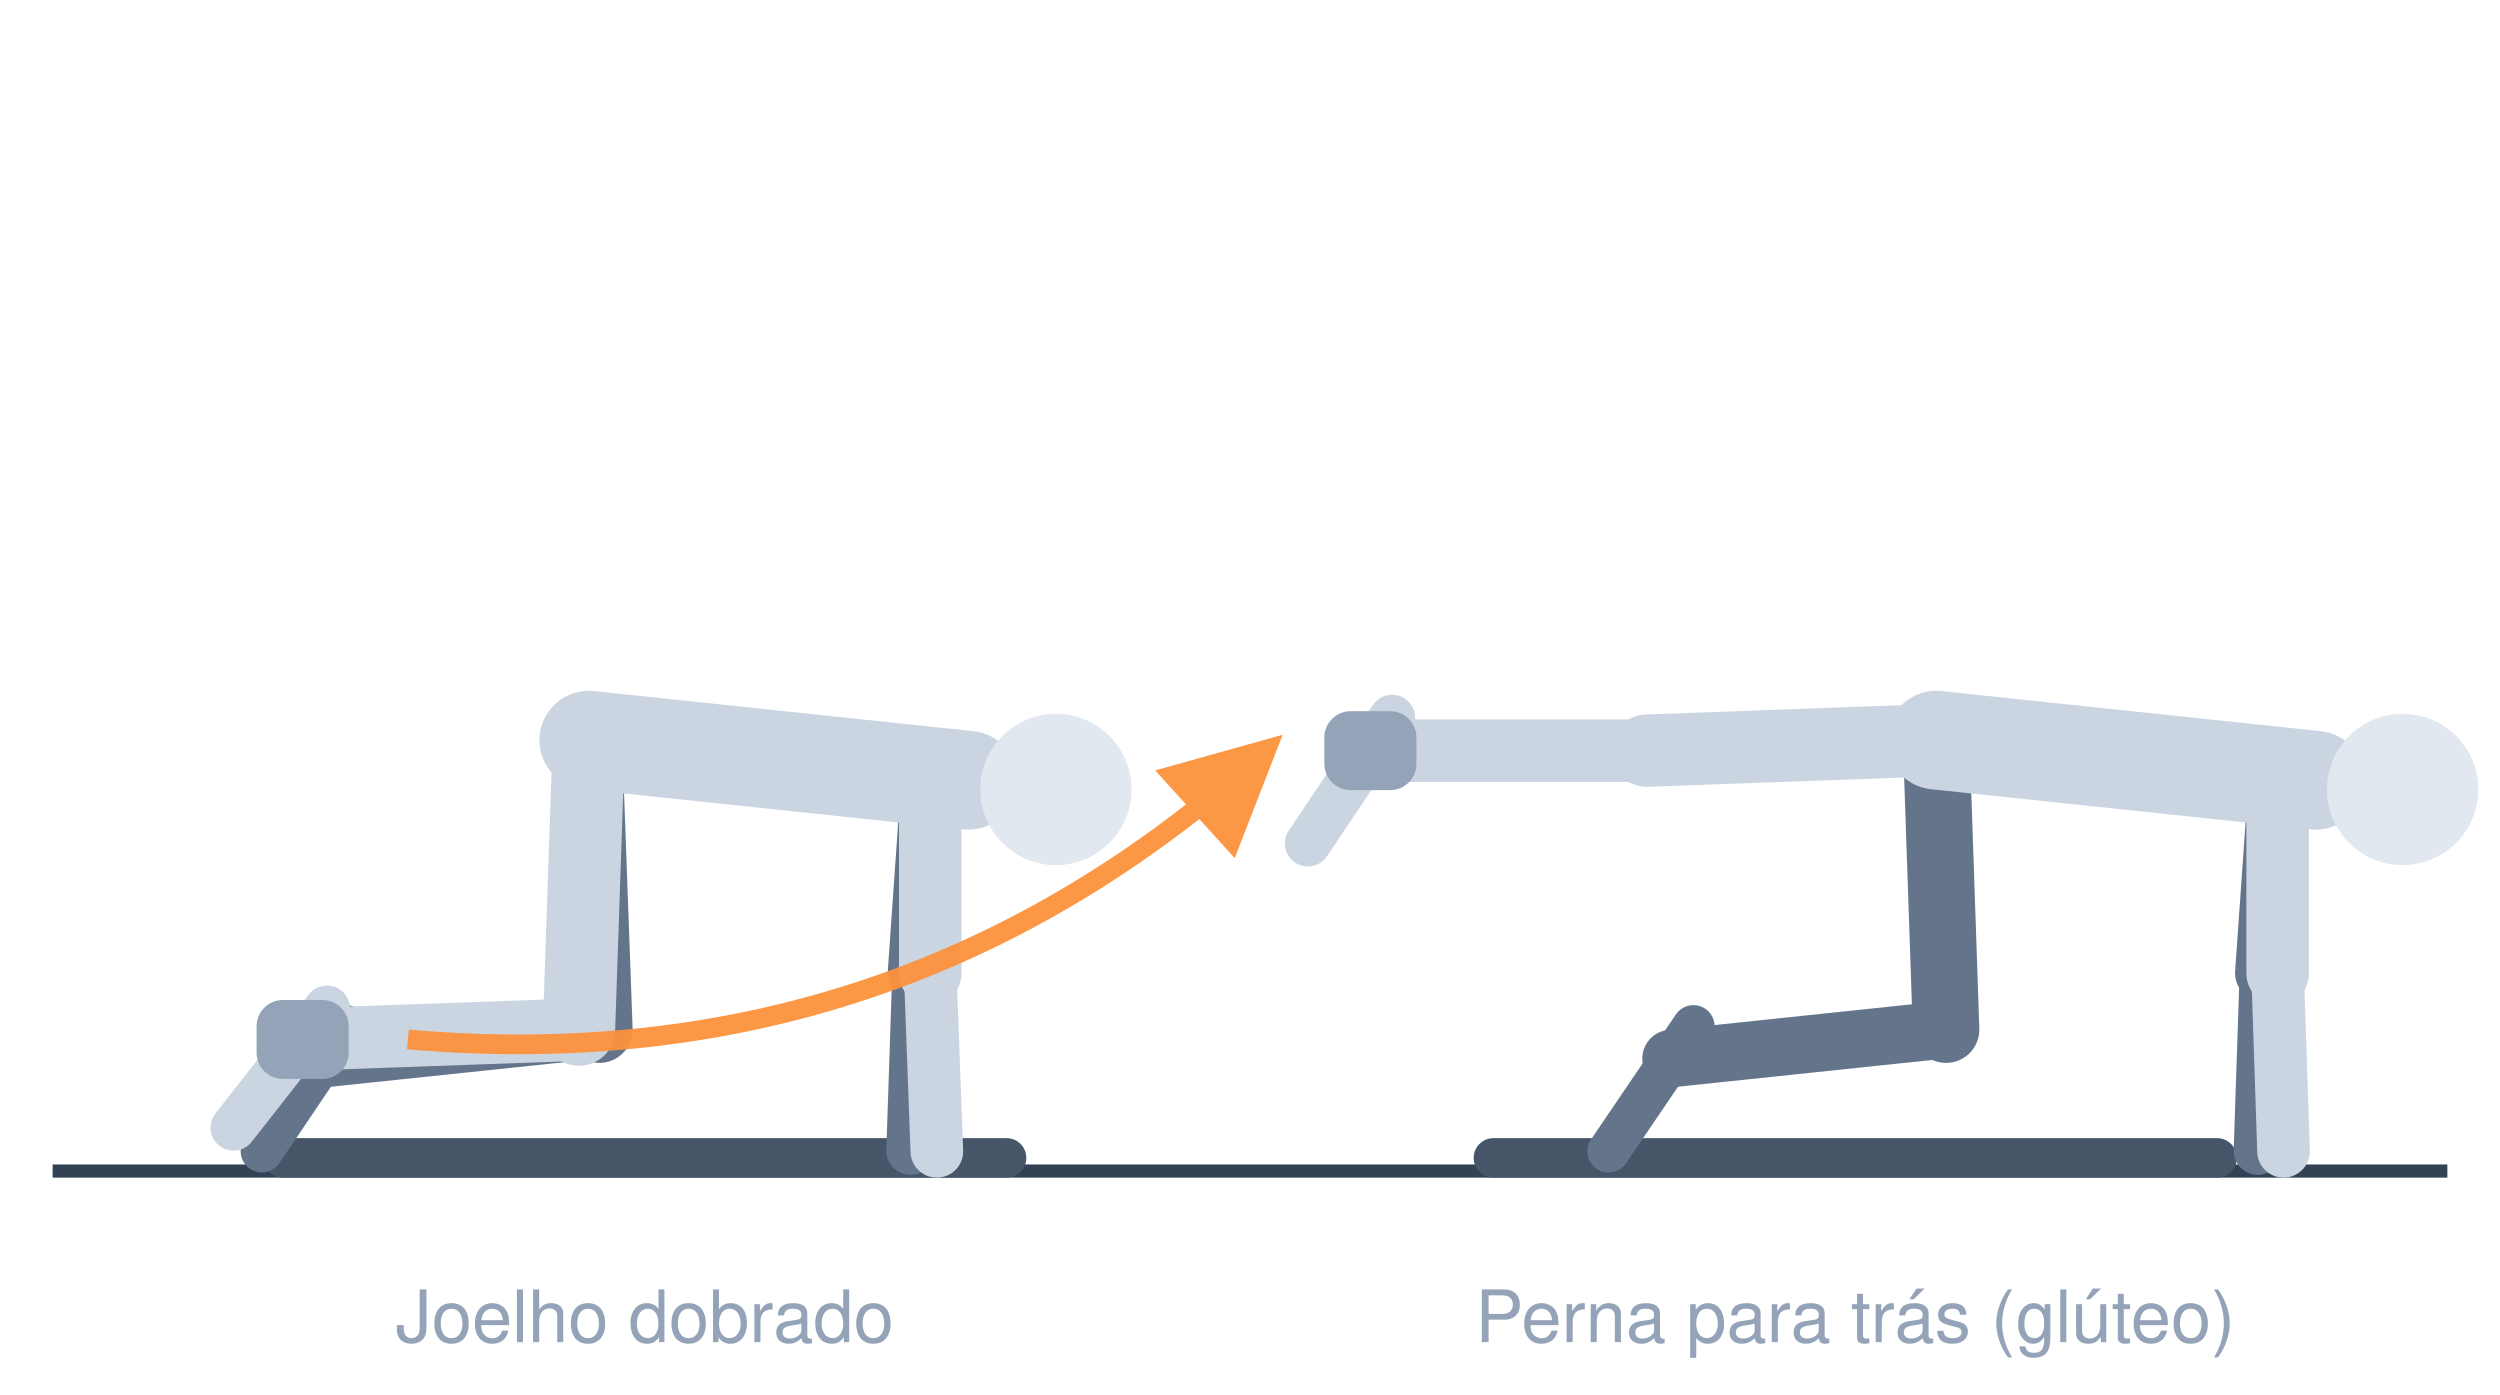
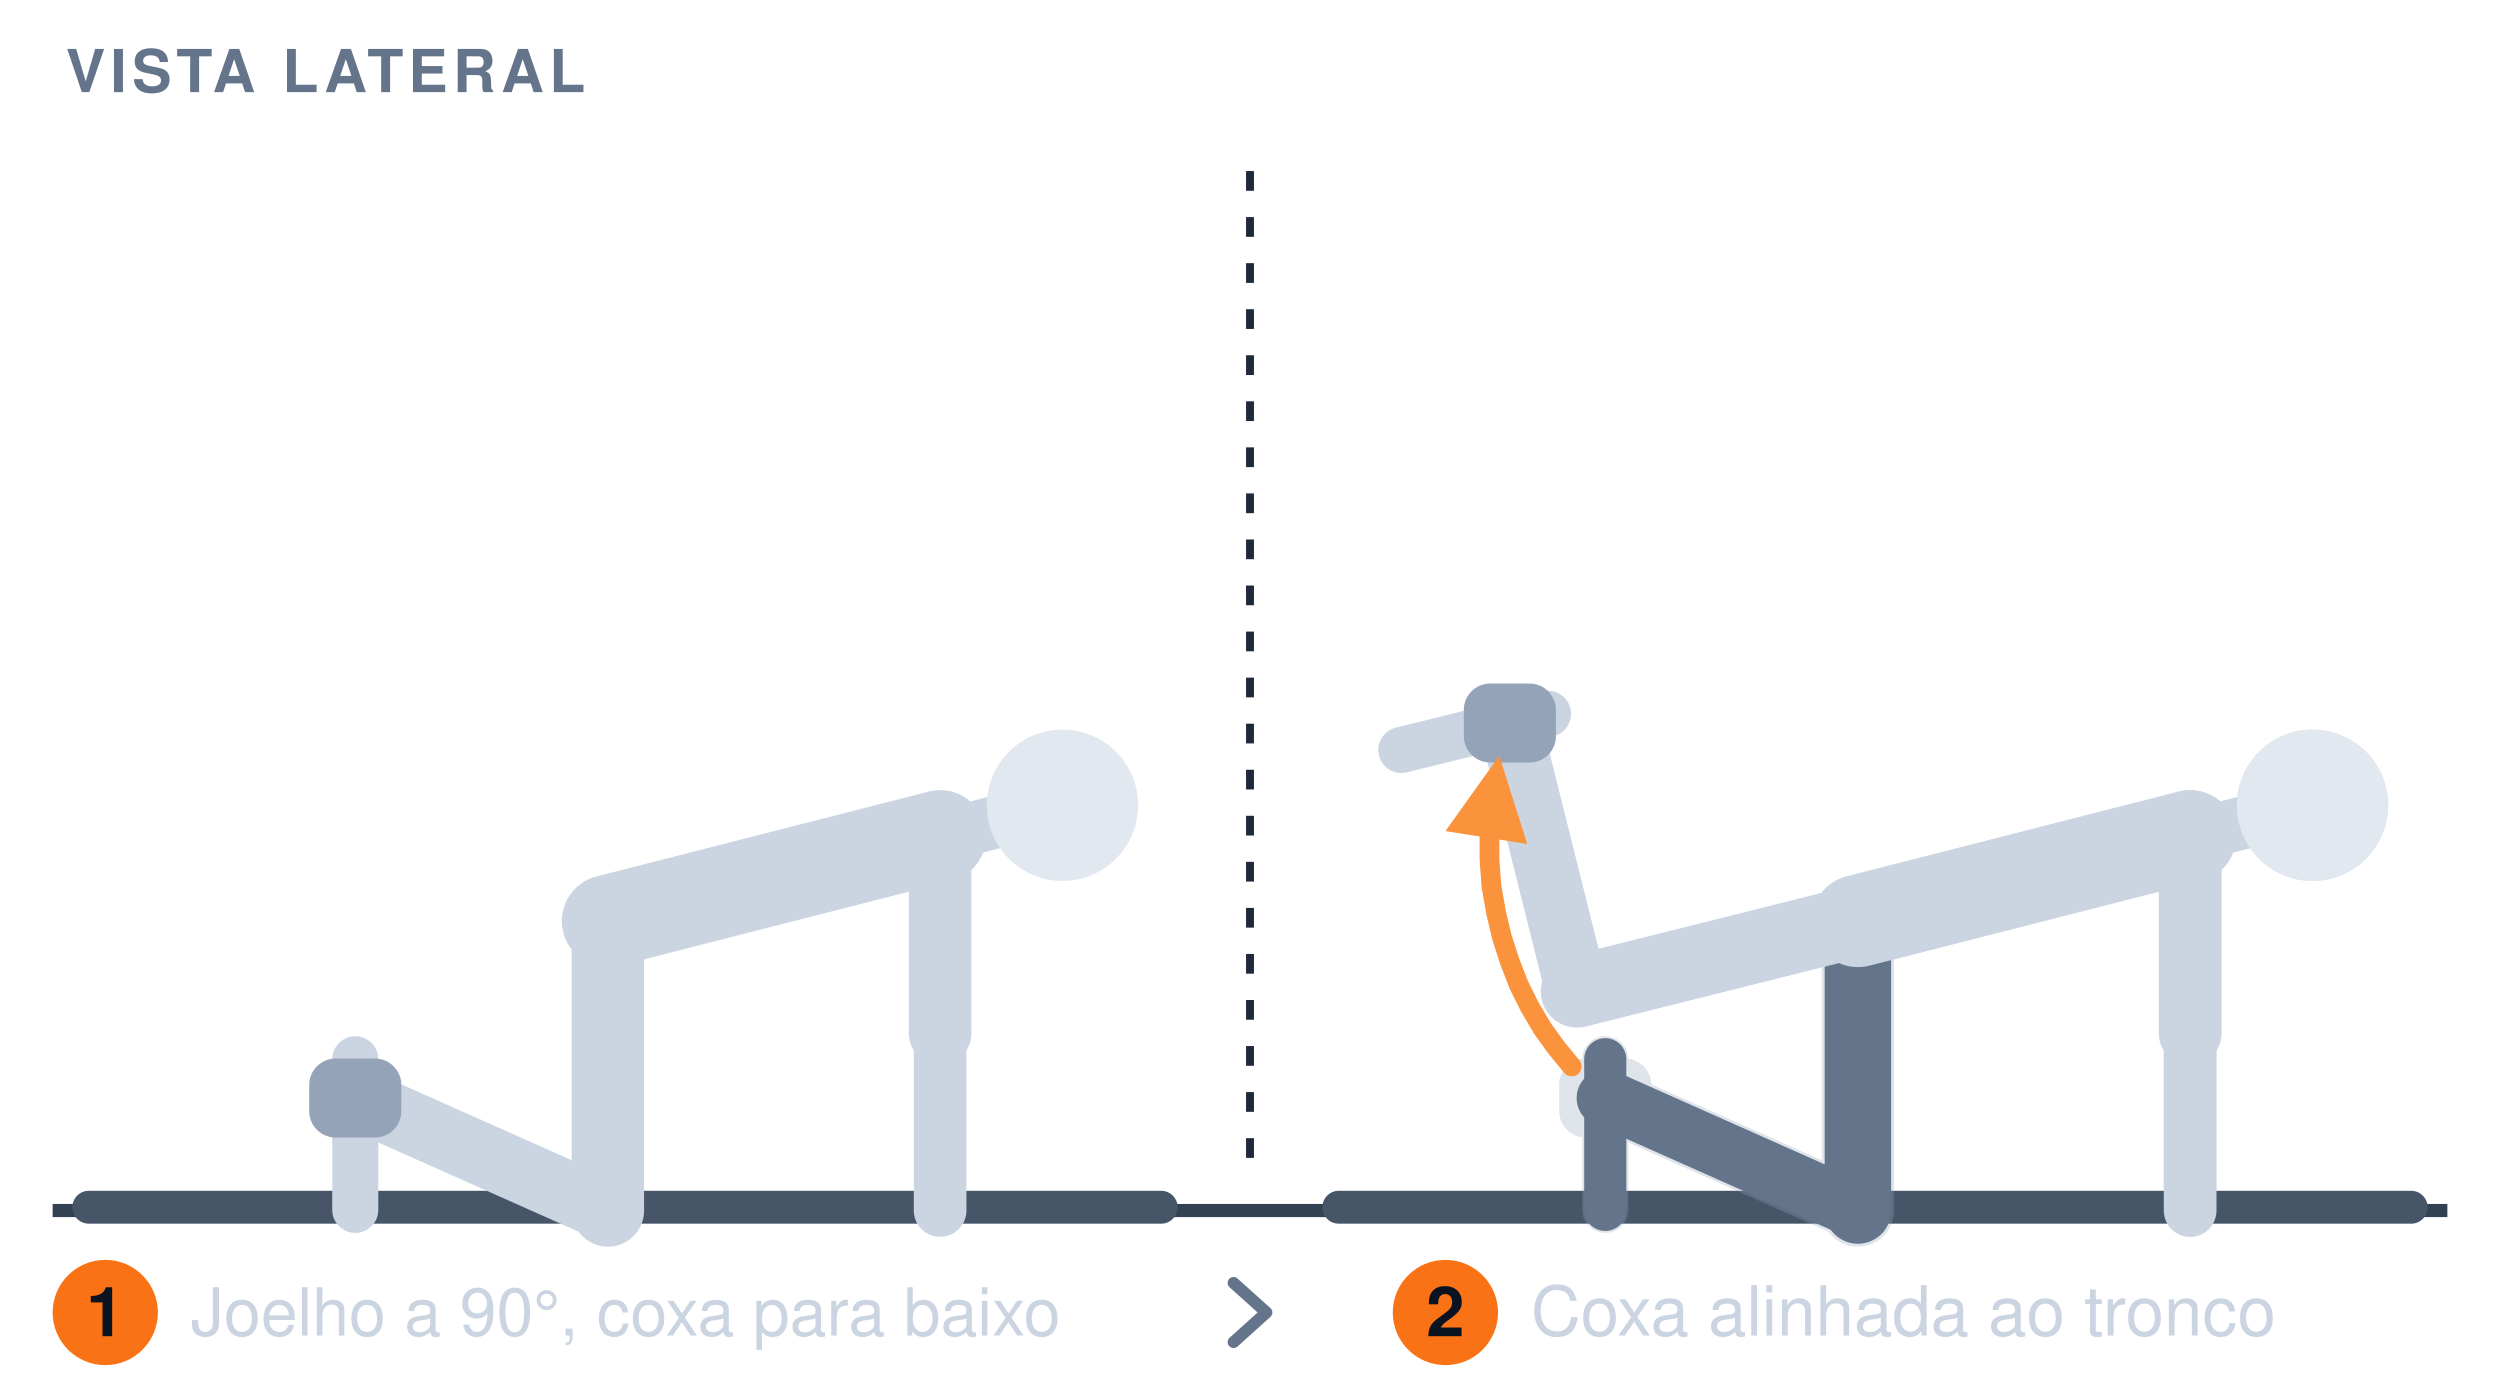
<svg xmlns="http://www.w3.org/2000/svg" width="380" height="212" viewBox="0 0 380 212" preserveAspectRatio="xMidYMid meet" role="img" aria-label="coice-gluteo-caneleira">
  <defs>
-     <marker id="ah" viewBox="0 0 10 10" refX="8" refY="5" markerWidth="6" markerHeight="6" orient="auto-start-reverse">
+     <marker id="ah" viewBox="0 0 10 10" refX="7" refY="5" markerWidth="4.2" markerHeight="4.2" orient="auto-start-reverse">
      <path d="M0,0 L10,5 L0,10 z" fill="#fb923c" />
    </marker>
  </defs>
-   <line x1="8.0" y1="178.0" x2="372.0" y2="178.0" stroke="#334155" stroke-width="2" stroke-linecap="butt" />
-   <rect x="40.0" y="173.0" width="116.0" height="6.0" rx="3" fill="#475569" />
-   <rect x="224.0" y="173.0" width="116.0" height="6.0" rx="3" fill="#475569" />
-   <line x1="89.5" y1="112.5" x2="91.1" y2="156.5" stroke="#64748b" stroke-width="10.12" stroke-linecap="round" />
-   <line x1="91.1" y1="156.5" x2="49.3" y2="160.9" stroke="#64748b" stroke-width="8.74" stroke-linecap="round" />
-   <line x1="52.6" y1="156.0" x2="39.8" y2="175.0" stroke="#64748b" stroke-width="6.44" stroke-linecap="round" />
-   <line x1="141.4" y1="118.0" x2="139.3" y2="147.9" stroke="#64748b" stroke-width="8.74" stroke-linecap="round" />
-   <line x1="139.3" y1="147.9" x2="138.4" y2="174.9" stroke="#64748b" stroke-width="7.36" stroke-linecap="round" />
-   <line x1="89.5" y1="112.5" x2="147.2" y2="118.6" stroke="#cbd5e1" stroke-width="15.0" stroke-linecap="round" />
-   <line x1="147.2" y1="118.6" x2="160.5" y2="120.0" stroke="#cbd5e1" stroke-width="8.0" stroke-linecap="round" />
-   <circle cx="160.5" cy="120.0" r="11.5" fill="#e2e8f0" />
-   <line x1="89.5" y1="112.5" x2="88.0" y2="156.5" stroke="#cbd5e1" stroke-width="11.0" stroke-linecap="round" />
-   <line x1="88.0" y1="156.5" x2="46.0" y2="158.0" stroke="#cbd5e1" stroke-width="9.5" stroke-linecap="round" />
-   <line x1="49.7" y1="153.3" x2="35.5" y2="171.4" stroke="#cbd5e1" stroke-width="7.0" stroke-linecap="round" />
-   <line x1="141.4" y1="118.0" x2="141.4" y2="148.0" stroke="#cbd5e1" stroke-width="9.5" stroke-linecap="round" />
-   <line x1="141.4" y1="148.0" x2="142.4" y2="175.0" stroke="#cbd5e1" stroke-width="8.0" stroke-linecap="round" />
-   <line x1="294.3" y1="112.5" x2="295.8" y2="156.5" stroke="#64748b" stroke-width="10.12" stroke-linecap="round" />
-   <line x1="295.8" y1="156.5" x2="254.0" y2="160.9" stroke="#64748b" stroke-width="8.74" stroke-linecap="round" />
-   <line x1="257.4" y1="156.0" x2="244.5" y2="175.0" stroke="#64748b" stroke-width="6.44" stroke-linecap="round" />
-   <line x1="346.2" y1="118.0" x2="344.1" y2="147.9" stroke="#64748b" stroke-width="8.74" stroke-linecap="round" />
-   <line x1="344.1" y1="147.9" x2="343.2" y2="174.9" stroke="#64748b" stroke-width="7.36" stroke-linecap="round" />
-   <line x1="294.3" y1="112.5" x2="352.0" y2="118.6" stroke="#cbd5e1" stroke-width="15.0" stroke-linecap="round" />
-   <line x1="352.0" y1="118.6" x2="365.2" y2="120.0" stroke="#cbd5e1" stroke-width="8.0" stroke-linecap="round" />
-   <circle cx="365.2" cy="120.0" r="11.5" fill="#e2e8f0" />
-   <line x1="294.3" y1="112.5" x2="250.3" y2="114.1" stroke="#cbd5e1" stroke-width="11.0" stroke-linecap="round" />
-   <line x1="250.3" y1="114.1" x2="208.3" y2="114.1" stroke="#cbd5e1" stroke-width="9.5" stroke-linecap="round" />
-   <line x1="211.6" y1="109.1" x2="198.8" y2="128.2" stroke="#cbd5e1" stroke-width="7.0" stroke-linecap="round" />
-   <line x1="346.2" y1="118.0" x2="346.2" y2="148.0" stroke="#cbd5e1" stroke-width="9.5" stroke-linecap="round" />
-   <line x1="346.2" y1="148.0" x2="347.1" y2="175.0" stroke="#cbd5e1" stroke-width="8.0" stroke-linecap="round" />
-   <rect x="39.0" y="152.0" width="14.0" height="12.0" rx="4" fill="#94a3b8" />
-   <rect x="201.3" y="108.1" width="14.0" height="12.0" rx="4" fill="#94a3b8" />
-   <path d="M62.0,158.0 Q136.7,164.5 192.3,114.1" fill="none" stroke="#fb923c" stroke-width="3" marker-end="url(#ah)" opacity="0.95" />
-   <text x="98.0" y="204.0" fill="#94a3b8" font-family="-apple-system,Helvetica,Arial,sans-serif" font-size="11" font-weight="400" text-anchor="middle">Joelho dobrado</text>
-   <text x="282.0" y="204.0" fill="#94a3b8" font-family="-apple-system,Helvetica,Arial,sans-serif" font-size="11" font-weight="400" text-anchor="middle">Perna para trás (glúteo)</text>
+   <line x1="8.0" y1="184.0" x2="372.0" y2="184.0" stroke="#334155" stroke-width="2.0" stroke-linecap="butt" />
+   <line x1="190.0" y1="26.0" x2="190.0" y2="180.0" stroke="#1e293b" stroke-width="1.2" stroke-linecap="butt" stroke-dasharray="3 4" />
+   <text x="10.0" y="14.0" fill="#64748b" font-family="-apple-system,Helvetica,Arial,sans-serif" font-size="9" font-weight="700" text-anchor="start" letter-spacing="0.8">VISTA LATERAL</text>
+   <rect x="11.0" y="181.0" width="168.0" height="5.0" rx="2.5" fill="#475569" />
+   <line x1="142.9" y1="157.1" x2="142.9" y2="184.0" stroke="#64748b" stroke-width="7.4" stroke-linecap="round" />
+   <line x1="142.9" y1="127.1" x2="142.9" y2="157.1" stroke="#64748b" stroke-width="8.7" stroke-linecap="round" />
+   <line x1="92.4" y1="140.0" x2="92.4" y2="184.0" stroke="#64748b" stroke-width="10.1" stroke-linecap="round" />
+   <line x1="92.4" y1="184.0" x2="54.0" y2="166.9" stroke="#64748b" stroke-width="8.7" stroke-linecap="round" />
+   <line x1="54.0" y1="161.0" x2="54.0" y2="183.9" stroke="#64748b" stroke-width="6.4" stroke-linecap="round" />
+   <polygon points="142.9,127.1 142.9,127.1 92.4,140.0 92.4,140.0" fill="#cbd5e1" stroke="#cbd5e1" stroke-width="14.0" stroke-linejoin="round" />
+   <line x1="142.9" y1="127.1" x2="161.5" y2="122.4" stroke="#cbd5e1" stroke-width="8.0" stroke-linecap="round" />
+   <circle cx="161.5" cy="122.4" r="11.5" fill="#e2e8f0" />
+   <line x1="92.4" y1="140.0" x2="92.4" y2="184.0" stroke="#cbd5e1" stroke-width="11.0" stroke-linecap="round" />
+   <line x1="92.4" y1="184.0" x2="54.0" y2="166.9" stroke="#cbd5e1" stroke-width="9.5" stroke-linecap="round" />
+   <line x1="54.0" y1="161.0" x2="54.0" y2="183.9" stroke="#cbd5e1" stroke-width="7.0" stroke-linecap="round" />
+   <line x1="142.9" y1="127.1" x2="142.9" y2="157.1" stroke="#cbd5e1" stroke-width="9.5" stroke-linecap="round" />
+   <line x1="142.9" y1="157.1" x2="142.9" y2="184.0" stroke="#cbd5e1" stroke-width="8.0" stroke-linecap="round" />
+   <rect x="47.0" y="160.9" width="14.0" height="12.0" rx="4.0" fill="#94a3b8" />
+   <rect x="201.0" y="181.0" width="168.0" height="5.0" rx="2.5" fill="#475569" />
+   <g opacity="0.3">
+     <line x1="332.9" y1="157.1" x2="332.9" y2="184.0" stroke="#94a3b8" stroke-width="7.4" stroke-linecap="round" />
+     <line x1="332.9" y1="127.1" x2="332.9" y2="157.1" stroke="#94a3b8" stroke-width="8.7" stroke-linecap="round" />
+     <line x1="282.4" y1="140.0" x2="282.4" y2="184.0" stroke="#94a3b8" stroke-width="10.1" stroke-linecap="round" />
+     <line x1="282.4" y1="184.0" x2="244.0" y2="166.9" stroke="#94a3b8" stroke-width="8.7" stroke-linecap="round" />
+     <line x1="244.0" y1="161.0" x2="244.0" y2="183.9" stroke="#94a3b8" stroke-width="6.4" stroke-linecap="round" />
+     <polygon points="332.9,127.1 332.9,127.1 282.4,140.0 282.4,140.0" fill="#94a3b8" stroke="#94a3b8" stroke-width="14.0" stroke-linejoin="round" />
+     <line x1="332.9" y1="127.1" x2="351.5" y2="122.4" stroke="#94a3b8" stroke-width="8.0" stroke-linecap="round" />
+     <circle cx="351.5" cy="122.4" r="11.5" fill="#94a3b8" />
+     <line x1="282.4" y1="140.0" x2="282.4" y2="184.0" stroke="#94a3b8" stroke-width="11.0" stroke-linecap="round" />
+     <line x1="282.4" y1="184.0" x2="244.0" y2="166.9" stroke="#94a3b8" stroke-width="9.5" stroke-linecap="round" />
+     <line x1="244.0" y1="161.0" x2="244.0" y2="183.9" stroke="#94a3b8" stroke-width="7.0" stroke-linecap="round" />
+     <line x1="332.9" y1="127.1" x2="332.9" y2="157.1" stroke="#94a3b8" stroke-width="9.5" stroke-linecap="round" />
+     <line x1="332.9" y1="157.1" x2="332.9" y2="184.0" stroke="#94a3b8" stroke-width="8.0" stroke-linecap="round" />
+     <rect x="237.0" y="160.9" width="14.0" height="12.0" rx="4.0" fill="#94a3b8" />
+   </g>
+   <line x1="332.9" y1="157.1" x2="332.9" y2="184.0" stroke="#64748b" stroke-width="7.4" stroke-linecap="round" />
+   <line x1="332.9" y1="127.1" x2="332.9" y2="157.1" stroke="#64748b" stroke-width="8.7" stroke-linecap="round" />
+   <line x1="282.4" y1="140.0" x2="282.4" y2="184.0" stroke="#64748b" stroke-width="10.1" stroke-linecap="round" />
+   <line x1="282.4" y1="184.0" x2="244.0" y2="166.9" stroke="#64748b" stroke-width="8.7" stroke-linecap="round" />
+   <line x1="244.0" y1="161.0" x2="244.0" y2="183.9" stroke="#64748b" stroke-width="6.4" stroke-linecap="round" />
+   <polygon points="332.9,127.1 332.9,127.1 282.4,140.0 282.4,140.0" fill="#cbd5e1" stroke="#cbd5e1" stroke-width="14.0" stroke-linejoin="round" />
+   <line x1="332.9" y1="127.1" x2="351.5" y2="122.4" stroke="#cbd5e1" stroke-width="8.0" stroke-linecap="round" />
+   <circle cx="351.5" cy="122.4" r="11.5" fill="#e2e8f0" />
+   <line x1="282.4" y1="140.0" x2="239.7" y2="150.7" stroke="#cbd5e1" stroke-width="11.0" stroke-linecap="round" />
+   <line x1="239.7" y1="150.7" x2="229.5" y2="109.9" stroke="#cbd5e1" stroke-width="9.5" stroke-linecap="round" />
+   <line x1="235.3" y1="108.5" x2="213.0" y2="114.0" stroke="#cbd5e1" stroke-width="7.0" stroke-linecap="round" />
+   <line x1="332.9" y1="127.1" x2="332.9" y2="157.1" stroke="#cbd5e1" stroke-width="9.5" stroke-linecap="round" />
+   <line x1="332.9" y1="157.1" x2="332.9" y2="184.0" stroke="#cbd5e1" stroke-width="8.0" stroke-linecap="round" />
+   <rect x="222.5" y="103.9" width="14.0" height="12.0" rx="4.0" fill="#94a3b8" />
+   <path d="M238.9,162.1 L238.9,162.1 L236.6,159.3 L234.5,156.4 L232.6,153.2 L230.9,149.8 L229.5,146.2 L228.3,142.5 L227.4,138.7 L226.7,134.7 L226.4,130.7 L226.4,126.6 L226.7,122.4 L227.3,118.6" fill="none" stroke="#fb923c" stroke-width="3" stroke-linecap="round" stroke-linejoin="round" marker-end="url(#ah)" />
+   <circle cx="16.0" cy="199.5" r="8.0" fill="#f97316" />
+   <text x="16.0" y="203.1" fill="#0b1220" font-family="-apple-system,Helvetica,Arial,sans-serif" font-size="10.5" font-weight="700" text-anchor="middle">1</text>
+   <text x="29.0" y="203.0" fill="#cbd5e1" font-family="-apple-system,Helvetica,Arial,sans-serif" font-size="10.08" font-weight="400" text-anchor="start">Joelho a 90°, coxa para baixo</text>
+   <circle cx="219.7" cy="199.5" r="8.0" fill="#f97316" />
+   <text x="219.7" y="203.1" fill="#0b1220" font-family="-apple-system,Helvetica,Arial,sans-serif" font-size="10.5" font-weight="700" text-anchor="middle">2</text>
+   <text x="232.7" y="203.0" fill="#cbd5e1" font-family="-apple-system,Helvetica,Arial,sans-serif" font-size="10.5" font-weight="400" text-anchor="start">Coxa alinhada ao tronco</text>
+   <path d="M187.5,195.0 L192.5,199.5 L187.5,204.0" fill="none" stroke="#64748b" stroke-width="1.8" stroke-linecap="round" stroke-linejoin="round" />
</svg>
